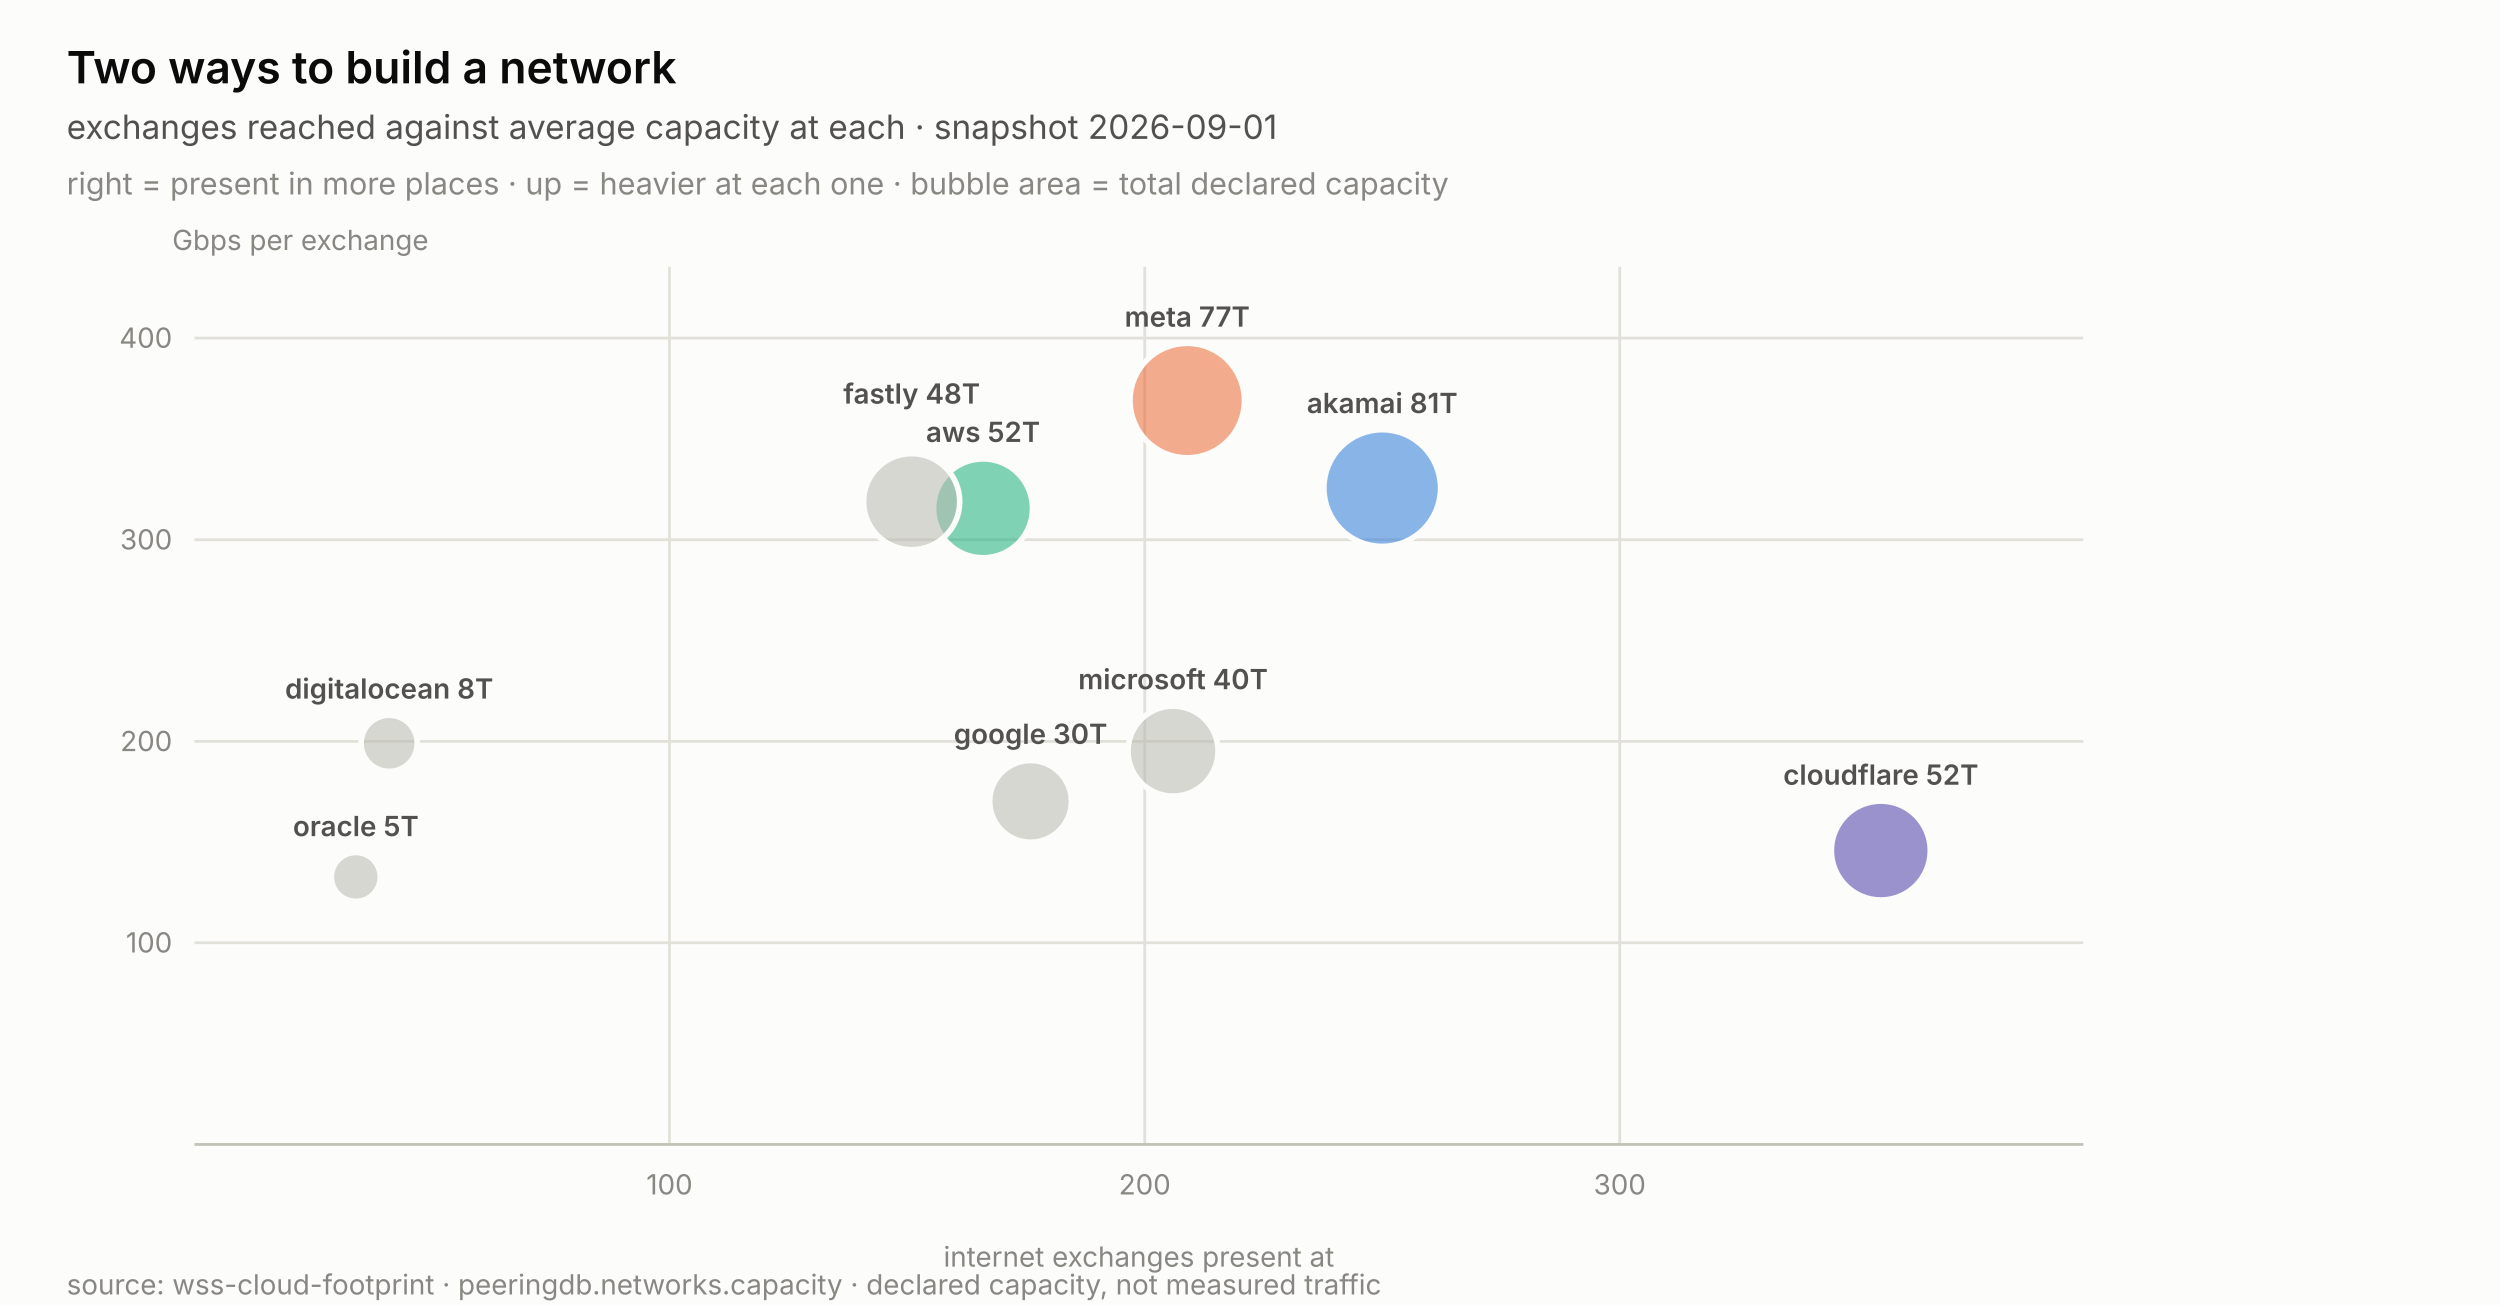
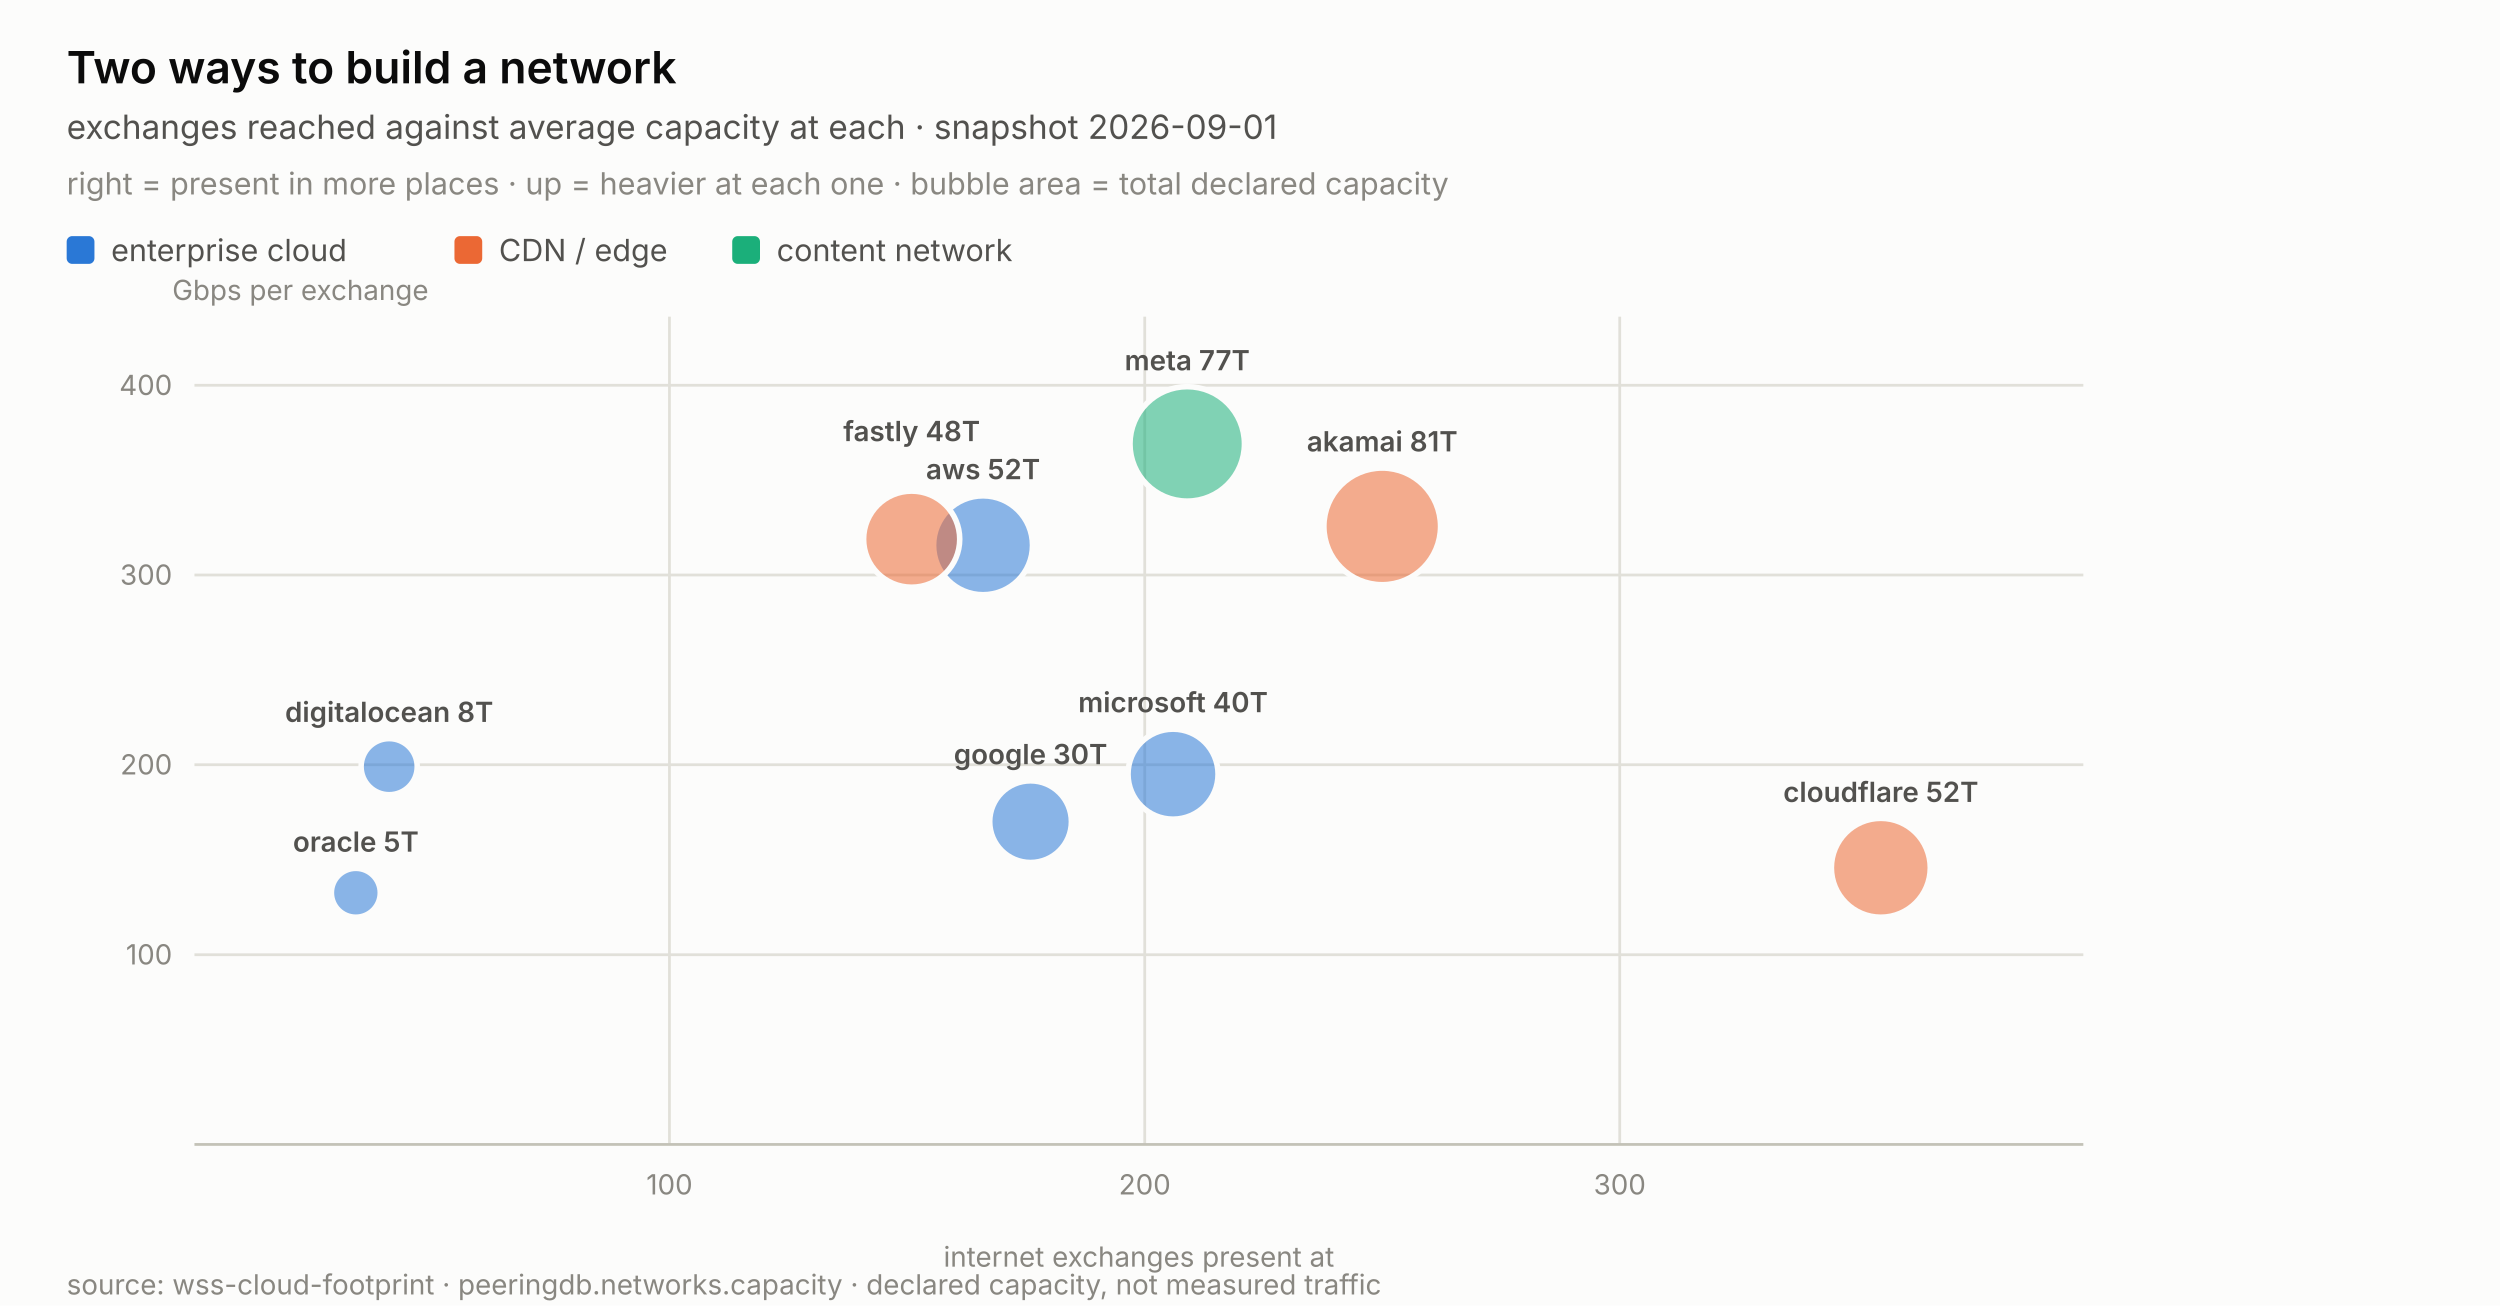
<svg xmlns="http://www.w3.org/2000/svg" width="900.0" height="470.0" viewBox="0 0 900.0 470.0" role="img" aria-label="Two ways to build a network">
  <rect width="900.0" height="470.0" fill="#fcfcfb" />
  <text x="24.0" y="30.0" font-family="system-ui, -apple-system, &quot;Segoe UI&quot;, sans-serif" font-size="16" fill="#0b0b0b" text-anchor="start" font-weight="600" style="">Two ways to build a network</text>
  <text x="24.0" y="50.0" font-family="system-ui, -apple-system, &quot;Segoe UI&quot;, sans-serif" font-size="12" fill="#52514e" text-anchor="start" font-weight="normal" style="">exchanges reached against average capacity at each · snapshot 2026-09-01</text>
  <text x="24.0" y="70.0" font-family="system-ui, -apple-system, &quot;Segoe UI&quot;, sans-serif" font-size="11" fill="#898781" text-anchor="start" font-weight="normal" style="">right = present in more places · up = heavier at each one · bubble area = total declared capacity</text>
-   <line x1="241.0" y1="96.0" x2="241.0" y2="412.0" stroke="#e1e0d9" stroke-width="1" />
+   <rect x="24.0" y="85.0" width="10" height="10" rx="2" fill="#2a78d6" />
+   <text x="40.0" y="94.0" font-family="system-ui, -apple-system, &quot;Segoe UI&quot;, sans-serif" font-size="11" fill="#52514e" text-anchor="start" font-weight="normal" style="">enterprise cloud</text>
+   <rect x="163.6" y="85.0" width="10" height="10" rx="2" fill="#eb6834" />
+   <text x="179.6" y="94.0" font-family="system-ui, -apple-system, &quot;Segoe UI&quot;, sans-serif" font-size="11" fill="#52514e" text-anchor="start" font-weight="normal" style="">CDN / edge</text>
+   <rect x="263.6" y="85.0" width="10" height="10" rx="2" fill="#1baf7a" />
+   <text x="279.6" y="94.0" font-family="system-ui, -apple-system, &quot;Segoe UI&quot;, sans-serif" font-size="11" fill="#52514e" text-anchor="start" font-weight="normal" style="">content network</text>
+   <line x1="241.0" y1="114.0" x2="241.0" y2="412.0" stroke="#e1e0d9" stroke-width="1" />
  <text x="241.0" y="430.0" font-family="system-ui, -apple-system, &quot;Segoe UI&quot;, sans-serif" font-size="10" fill="#898781" text-anchor="middle" font-weight="normal" style="font-variant-numeric: tabular-nums;">100</text>
-   <line x1="412.1" y1="96.0" x2="412.1" y2="412.0" stroke="#e1e0d9" stroke-width="1" />
+   <line x1="412.1" y1="114.0" x2="412.1" y2="412.0" stroke="#e1e0d9" stroke-width="1" />
  <text x="412.1" y="430.0" font-family="system-ui, -apple-system, &quot;Segoe UI&quot;, sans-serif" font-size="10" fill="#898781" text-anchor="middle" font-weight="normal" style="font-variant-numeric: tabular-nums;">200</text>
-   <line x1="583.1" y1="96.0" x2="583.1" y2="412.0" stroke="#e1e0d9" stroke-width="1" />
+   <line x1="583.1" y1="114.0" x2="583.1" y2="412.0" stroke="#e1e0d9" stroke-width="1" />
  <text x="583.1" y="430.0" font-family="system-ui, -apple-system, &quot;Segoe UI&quot;, sans-serif" font-size="10" fill="#898781" text-anchor="middle" font-weight="normal" style="font-variant-numeric: tabular-nums;">300</text>
-   <line x1="70.0" y1="339.4" x2="750.0" y2="339.4" stroke="#e1e0d9" stroke-width="1" />
-   <text x="62.0" y="342.9" font-family="system-ui, -apple-system, &quot;Segoe UI&quot;, sans-serif" font-size="10" fill="#898781" text-anchor="end" font-weight="normal" style="font-variant-numeric: tabular-nums;">100</text>
-   <line x1="70.0" y1="266.9" x2="750.0" y2="266.9" stroke="#e1e0d9" stroke-width="1" />
-   <text x="62.0" y="270.4" font-family="system-ui, -apple-system, &quot;Segoe UI&quot;, sans-serif" font-size="10" fill="#898781" text-anchor="end" font-weight="normal" style="font-variant-numeric: tabular-nums;">200</text>
-   <line x1="70.0" y1="194.3" x2="750.0" y2="194.3" stroke="#e1e0d9" stroke-width="1" />
-   <text x="62.0" y="197.8" font-family="system-ui, -apple-system, &quot;Segoe UI&quot;, sans-serif" font-size="10" fill="#898781" text-anchor="end" font-weight="normal" style="font-variant-numeric: tabular-nums;">300</text>
-   <line x1="70.0" y1="121.7" x2="750.0" y2="121.7" stroke="#e1e0d9" stroke-width="1" />
-   <text x="62.0" y="125.2" font-family="system-ui, -apple-system, &quot;Segoe UI&quot;, sans-serif" font-size="10" fill="#898781" text-anchor="end" font-weight="normal" style="font-variant-numeric: tabular-nums;">400</text>
-   <text x="62.0" y="90.0" font-family="system-ui, -apple-system, &quot;Segoe UI&quot;, sans-serif" font-size="10" fill="#898781" text-anchor="start" font-weight="normal" style="">Gbps per exchange</text>
+   <line x1="70.0" y1="343.7" x2="750.0" y2="343.7" stroke="#e1e0d9" stroke-width="1" />
+   <text x="62.0" y="347.2" font-family="system-ui, -apple-system, &quot;Segoe UI&quot;, sans-serif" font-size="10" fill="#898781" text-anchor="end" font-weight="normal" style="font-variant-numeric: tabular-nums;">100</text>
+   <line x1="70.0" y1="275.3" x2="750.0" y2="275.3" stroke="#e1e0d9" stroke-width="1" />
+   <text x="62.0" y="278.8" font-family="system-ui, -apple-system, &quot;Segoe UI&quot;, sans-serif" font-size="10" fill="#898781" text-anchor="end" font-weight="normal" style="font-variant-numeric: tabular-nums;">200</text>
+   <line x1="70.0" y1="207.0" x2="750.0" y2="207.0" stroke="#e1e0d9" stroke-width="1" />
+   <text x="62.0" y="210.5" font-family="system-ui, -apple-system, &quot;Segoe UI&quot;, sans-serif" font-size="10" fill="#898781" text-anchor="end" font-weight="normal" style="font-variant-numeric: tabular-nums;">300</text>
+   <line x1="70.0" y1="138.7" x2="750.0" y2="138.7" stroke="#e1e0d9" stroke-width="1" />
+   <text x="62.0" y="142.2" font-family="system-ui, -apple-system, &quot;Segoe UI&quot;, sans-serif" font-size="10" fill="#898781" text-anchor="end" font-weight="normal" style="font-variant-numeric: tabular-nums;">400</text>
+   <text x="62.0" y="108.0" font-family="system-ui, -apple-system, &quot;Segoe UI&quot;, sans-serif" font-size="10" fill="#898781" text-anchor="start" font-weight="normal" style="">Gbps per exchange</text>
  <text x="410.0" y="456.0" font-family="system-ui, -apple-system, &quot;Segoe UI&quot;, sans-serif" font-size="10" fill="#898781" text-anchor="middle" font-weight="normal" style="">internet exchanges present at</text>
  <line x1="70.0" y1="412.0" x2="750.0" y2="412.0" stroke="#c3c2b7" stroke-width="1" />
-   <circle cx="497.6" cy="175.7" r="21.0" fill="#2a78d6" fill-opacity="0.55" stroke="#fcfcfb" stroke-width="2" />
-   <text x="497.6" y="148.7" font-family="system-ui, -apple-system, &quot;Segoe UI&quot;, sans-serif" font-size="10" fill="#52514e" text-anchor="middle" font-weight="600" style="">akamai 81T</text>
-   <circle cx="427.4" cy="144.2" r="20.6" fill="#eb6834" fill-opacity="0.55" stroke="#fcfcfb" stroke-width="2" />
-   <text x="427.4" y="117.6" font-family="system-ui, -apple-system, &quot;Segoe UI&quot;, sans-serif" font-size="10" fill="#52514e" text-anchor="middle" font-weight="600" style="">meta 77T</text>
-   <circle cx="353.9" cy="183.0" r="17.8" fill="#1baf7a" fill-opacity="0.55" stroke="#fcfcfb" stroke-width="2" />
-   <text x="353.9" y="159.1" font-family="system-ui, -apple-system, &quot;Segoe UI&quot;, sans-serif" font-size="10" fill="#52514e" text-anchor="middle" font-weight="600" style="">aws 52T</text>
-   <circle cx="677.1" cy="306.2" r="17.8" fill="#4a3aa7" fill-opacity="0.55" stroke="#fcfcfb" stroke-width="2" />
-   <text x="677.1" y="282.5" font-family="system-ui, -apple-system, &quot;Segoe UI&quot;, sans-serif" font-size="10" fill="#52514e" text-anchor="middle" font-weight="600" style="">cloudflare 52T</text>
-   <circle cx="328.2" cy="180.6" r="17.3" fill="#b8b7b0" fill-opacity="0.55" stroke="#fcfcfb" stroke-width="2" />
-   <text x="328.2" y="145.3" font-family="system-ui, -apple-system, &quot;Segoe UI&quot;, sans-serif" font-size="10" fill="#52514e" text-anchor="middle" font-weight="600" style="">fastly 48T</text>
-   <circle cx="422.3" cy="270.4" r="16.2" fill="#b8b7b0" fill-opacity="0.55" stroke="#fcfcfb" stroke-width="2" />
-   <text x="422.3" y="248.1" font-family="system-ui, -apple-system, &quot;Segoe UI&quot;, sans-serif" font-size="10" fill="#52514e" text-anchor="middle" font-weight="600" style="">microsoft 40T</text>
-   <circle cx="371.0" cy="288.5" r="14.7" fill="#b8b7b0" fill-opacity="0.55" stroke="#fcfcfb" stroke-width="2" />
-   <text x="371.0" y="267.8" font-family="system-ui, -apple-system, &quot;Segoe UI&quot;, sans-serif" font-size="10" fill="#52514e" text-anchor="middle" font-weight="600" style="">google 30T</text>
-   <circle cx="140.1" cy="267.6" r="10.1" fill="#b8b7b0" fill-opacity="0.55" stroke="#fcfcfb" stroke-width="2" />
-   <text x="140.1" y="251.5" font-family="system-ui, -apple-system, &quot;Segoe UI&quot;, sans-serif" font-size="10" fill="#52514e" text-anchor="middle" font-weight="600" style="">digitalocean 8T</text>
-   <circle cx="128.1" cy="315.7" r="8.8" fill="#b8b7b0" fill-opacity="0.55" stroke="#fcfcfb" stroke-width="2" />
-   <text x="128.1" y="301.0" font-family="system-ui, -apple-system, &quot;Segoe UI&quot;, sans-serif" font-size="10" fill="#52514e" text-anchor="middle" font-weight="600" style="">oracle 5T</text>
+   <circle cx="497.6" cy="189.5" r="21.0" fill="#eb6834" fill-opacity="0.55" stroke="#fcfcfb" stroke-width="2" />
+   <text x="497.6" y="162.5" font-family="system-ui, -apple-system, &quot;Segoe UI&quot;, sans-serif" font-size="10" fill="#52514e" text-anchor="middle" font-weight="600" style="">akamai 81T</text>
+   <circle cx="427.4" cy="159.8" r="20.6" fill="#1baf7a" fill-opacity="0.55" stroke="#fcfcfb" stroke-width="2" />
+   <text x="427.4" y="133.3" font-family="system-ui, -apple-system, &quot;Segoe UI&quot;, sans-serif" font-size="10" fill="#52514e" text-anchor="middle" font-weight="600" style="">meta 77T</text>
+   <circle cx="353.9" cy="196.3" r="17.8" fill="#2a78d6" fill-opacity="0.55" stroke="#fcfcfb" stroke-width="2" />
+   <text x="353.9" y="172.5" font-family="system-ui, -apple-system, &quot;Segoe UI&quot;, sans-serif" font-size="10" fill="#52514e" text-anchor="middle" font-weight="600" style="">aws 52T</text>
+   <circle cx="677.1" cy="312.4" r="17.8" fill="#eb6834" fill-opacity="0.55" stroke="#fcfcfb" stroke-width="2" />
+   <text x="677.1" y="288.7" font-family="system-ui, -apple-system, &quot;Segoe UI&quot;, sans-serif" font-size="10" fill="#52514e" text-anchor="middle" font-weight="600" style="">cloudflare 52T</text>
+   <circle cx="328.2" cy="194.1" r="17.3" fill="#eb6834" fill-opacity="0.55" stroke="#fcfcfb" stroke-width="2" />
+   <text x="328.2" y="158.8" font-family="system-ui, -apple-system, &quot;Segoe UI&quot;, sans-serif" font-size="10" fill="#52514e" text-anchor="middle" font-weight="600" style="">fastly 48T</text>
+   <circle cx="422.3" cy="278.7" r="16.2" fill="#2a78d6" fill-opacity="0.55" stroke="#fcfcfb" stroke-width="2" />
+   <text x="422.3" y="256.4" font-family="system-ui, -apple-system, &quot;Segoe UI&quot;, sans-serif" font-size="10" fill="#52514e" text-anchor="middle" font-weight="600" style="">microsoft 40T</text>
+   <circle cx="371.0" cy="295.8" r="14.7" fill="#2a78d6" fill-opacity="0.55" stroke="#fcfcfb" stroke-width="2" />
+   <text x="371.0" y="275.1" font-family="system-ui, -apple-system, &quot;Segoe UI&quot;, sans-serif" font-size="10" fill="#52514e" text-anchor="middle" font-weight="600" style="">google 30T</text>
+   <circle cx="140.1" cy="276.0" r="10.1" fill="#2a78d6" fill-opacity="0.55" stroke="#fcfcfb" stroke-width="2" />
+   <text x="140.1" y="259.9" font-family="system-ui, -apple-system, &quot;Segoe UI&quot;, sans-serif" font-size="10" fill="#52514e" text-anchor="middle" font-weight="600" style="">digitalocean 8T</text>
+   <circle cx="128.1" cy="321.4" r="8.8" fill="#2a78d6" fill-opacity="0.55" stroke="#fcfcfb" stroke-width="2" />
+   <text x="128.1" y="306.6" font-family="system-ui, -apple-system, &quot;Segoe UI&quot;, sans-serif" font-size="10" fill="#52514e" text-anchor="middle" font-weight="600" style="">oracle 5T</text>
  <text x="24.0" y="466.0" font-family="system-ui, -apple-system, &quot;Segoe UI&quot;, sans-serif" font-size="10" fill="#898781" text-anchor="start" font-weight="normal" style="">source: wss-cloud-footprint · peeringdb.networks.capacity · declared capacity, not measured traffic</text>
</svg>
